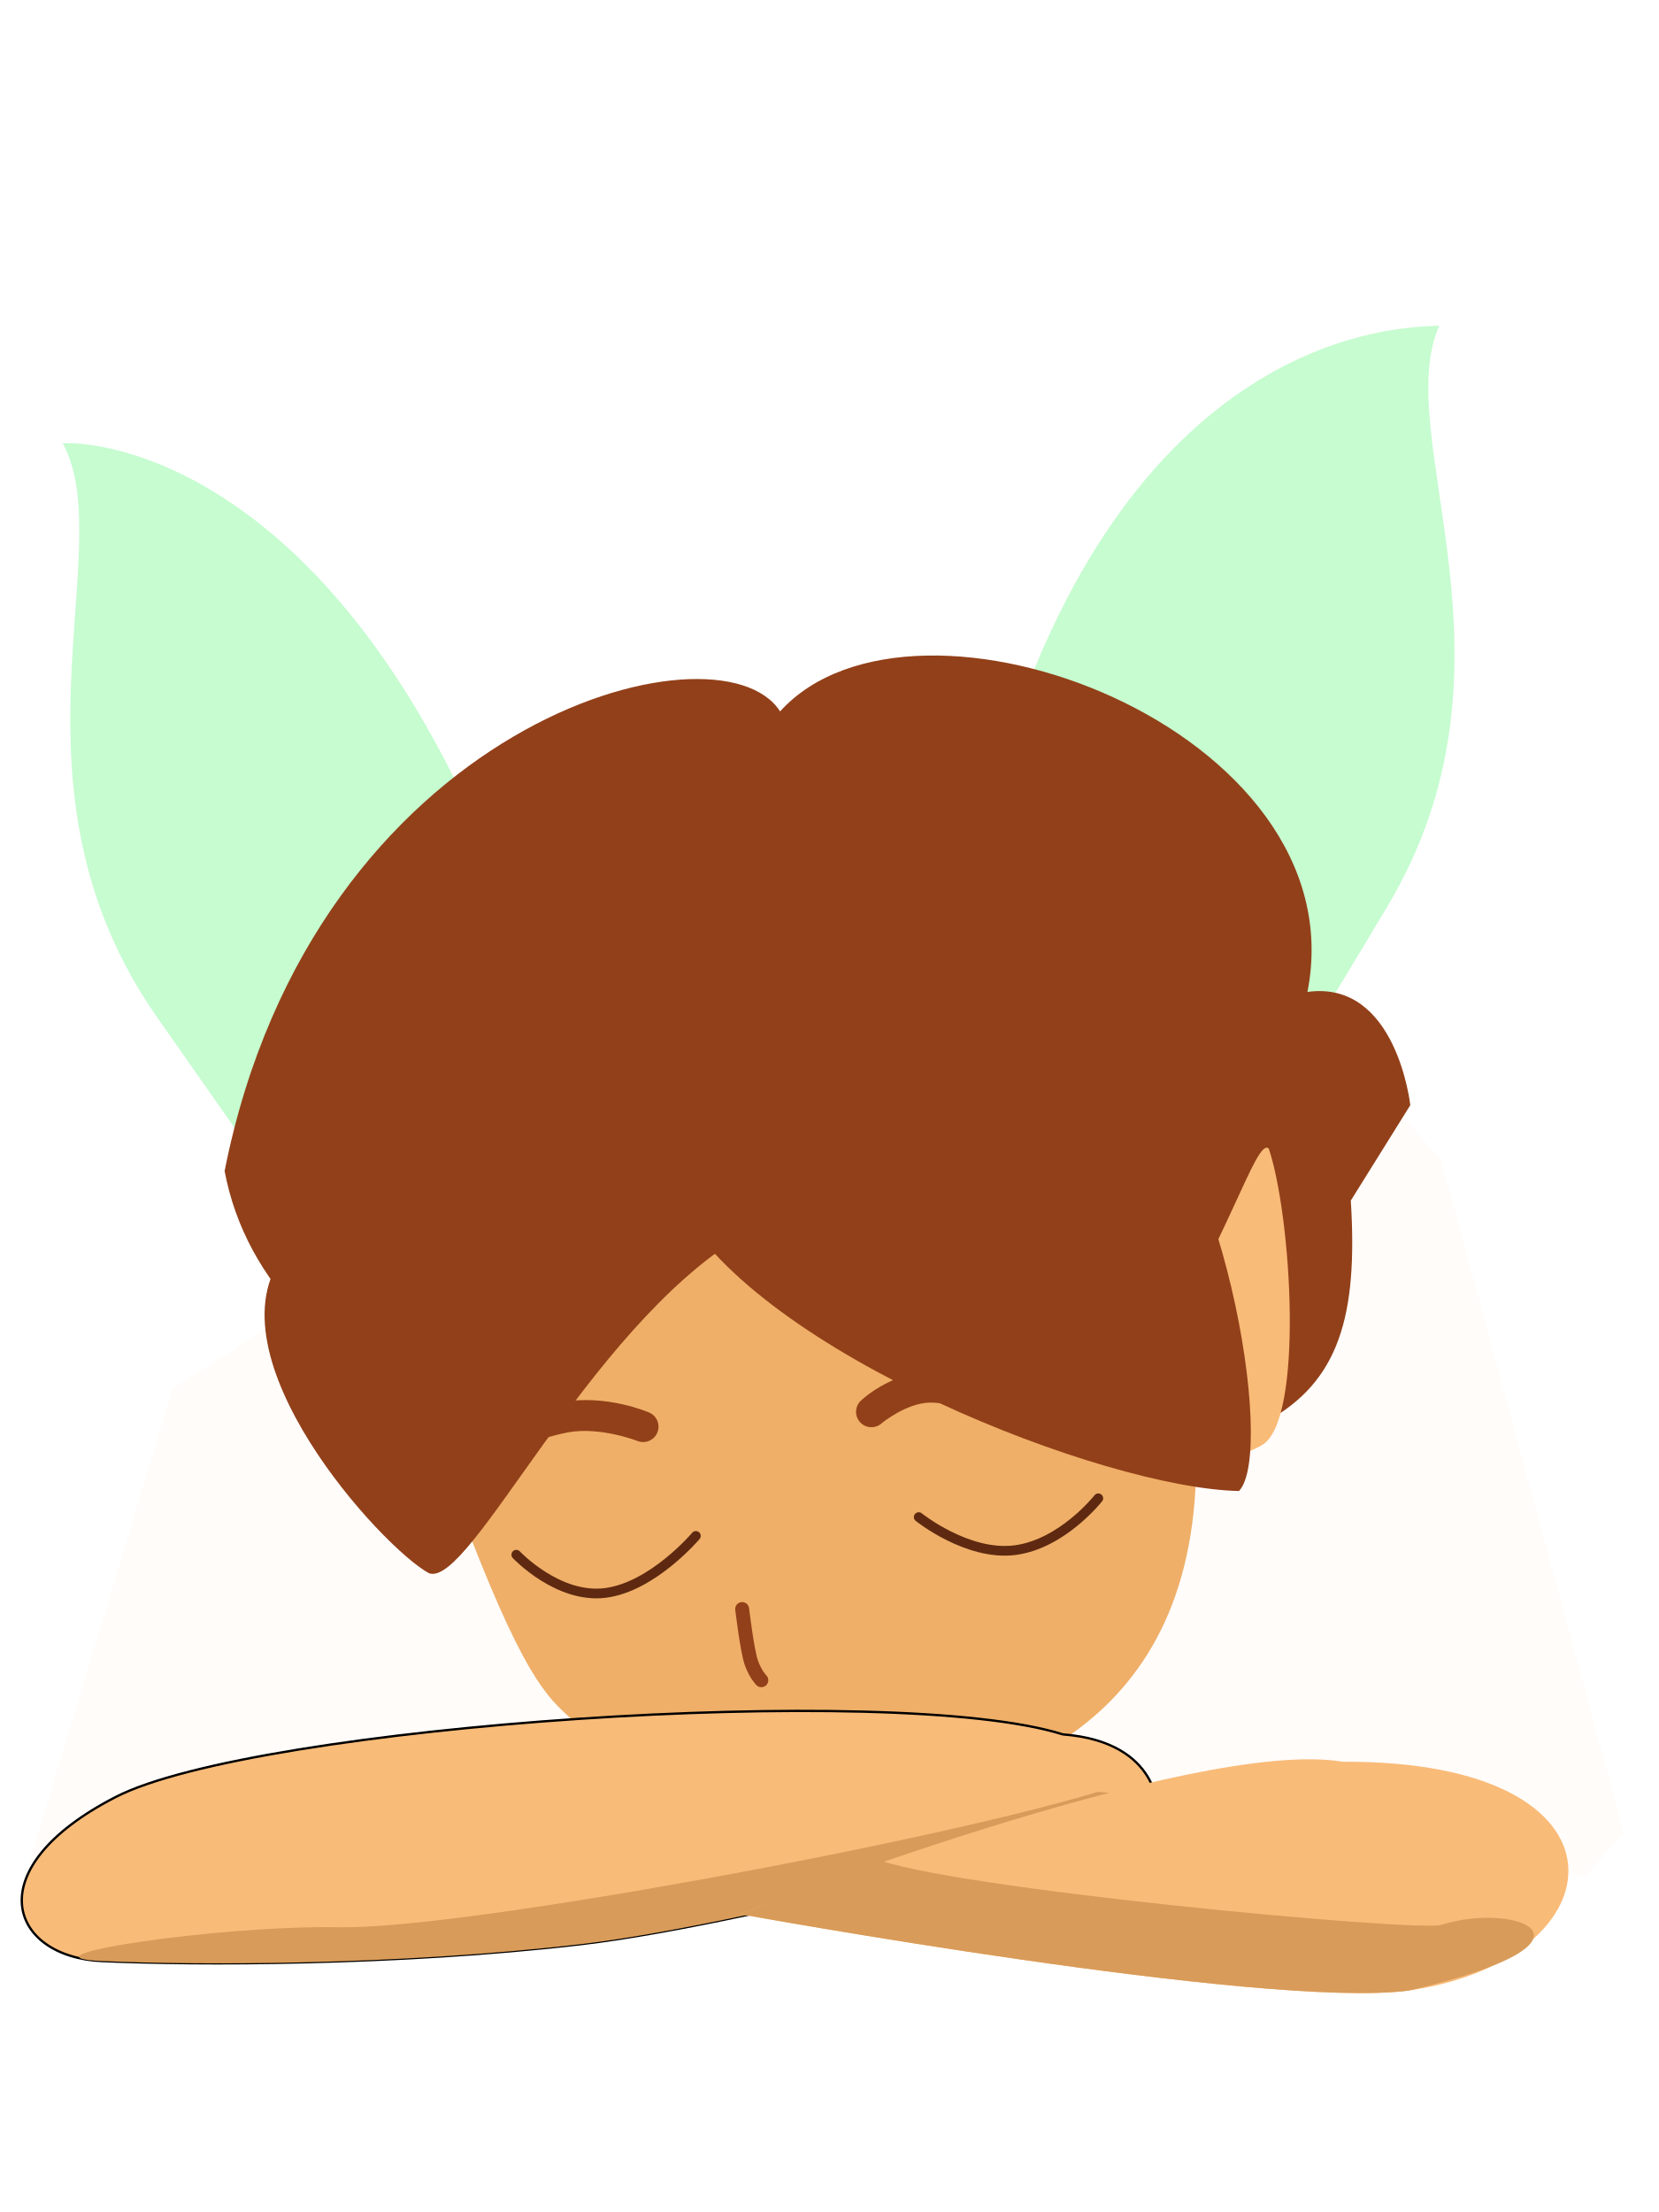
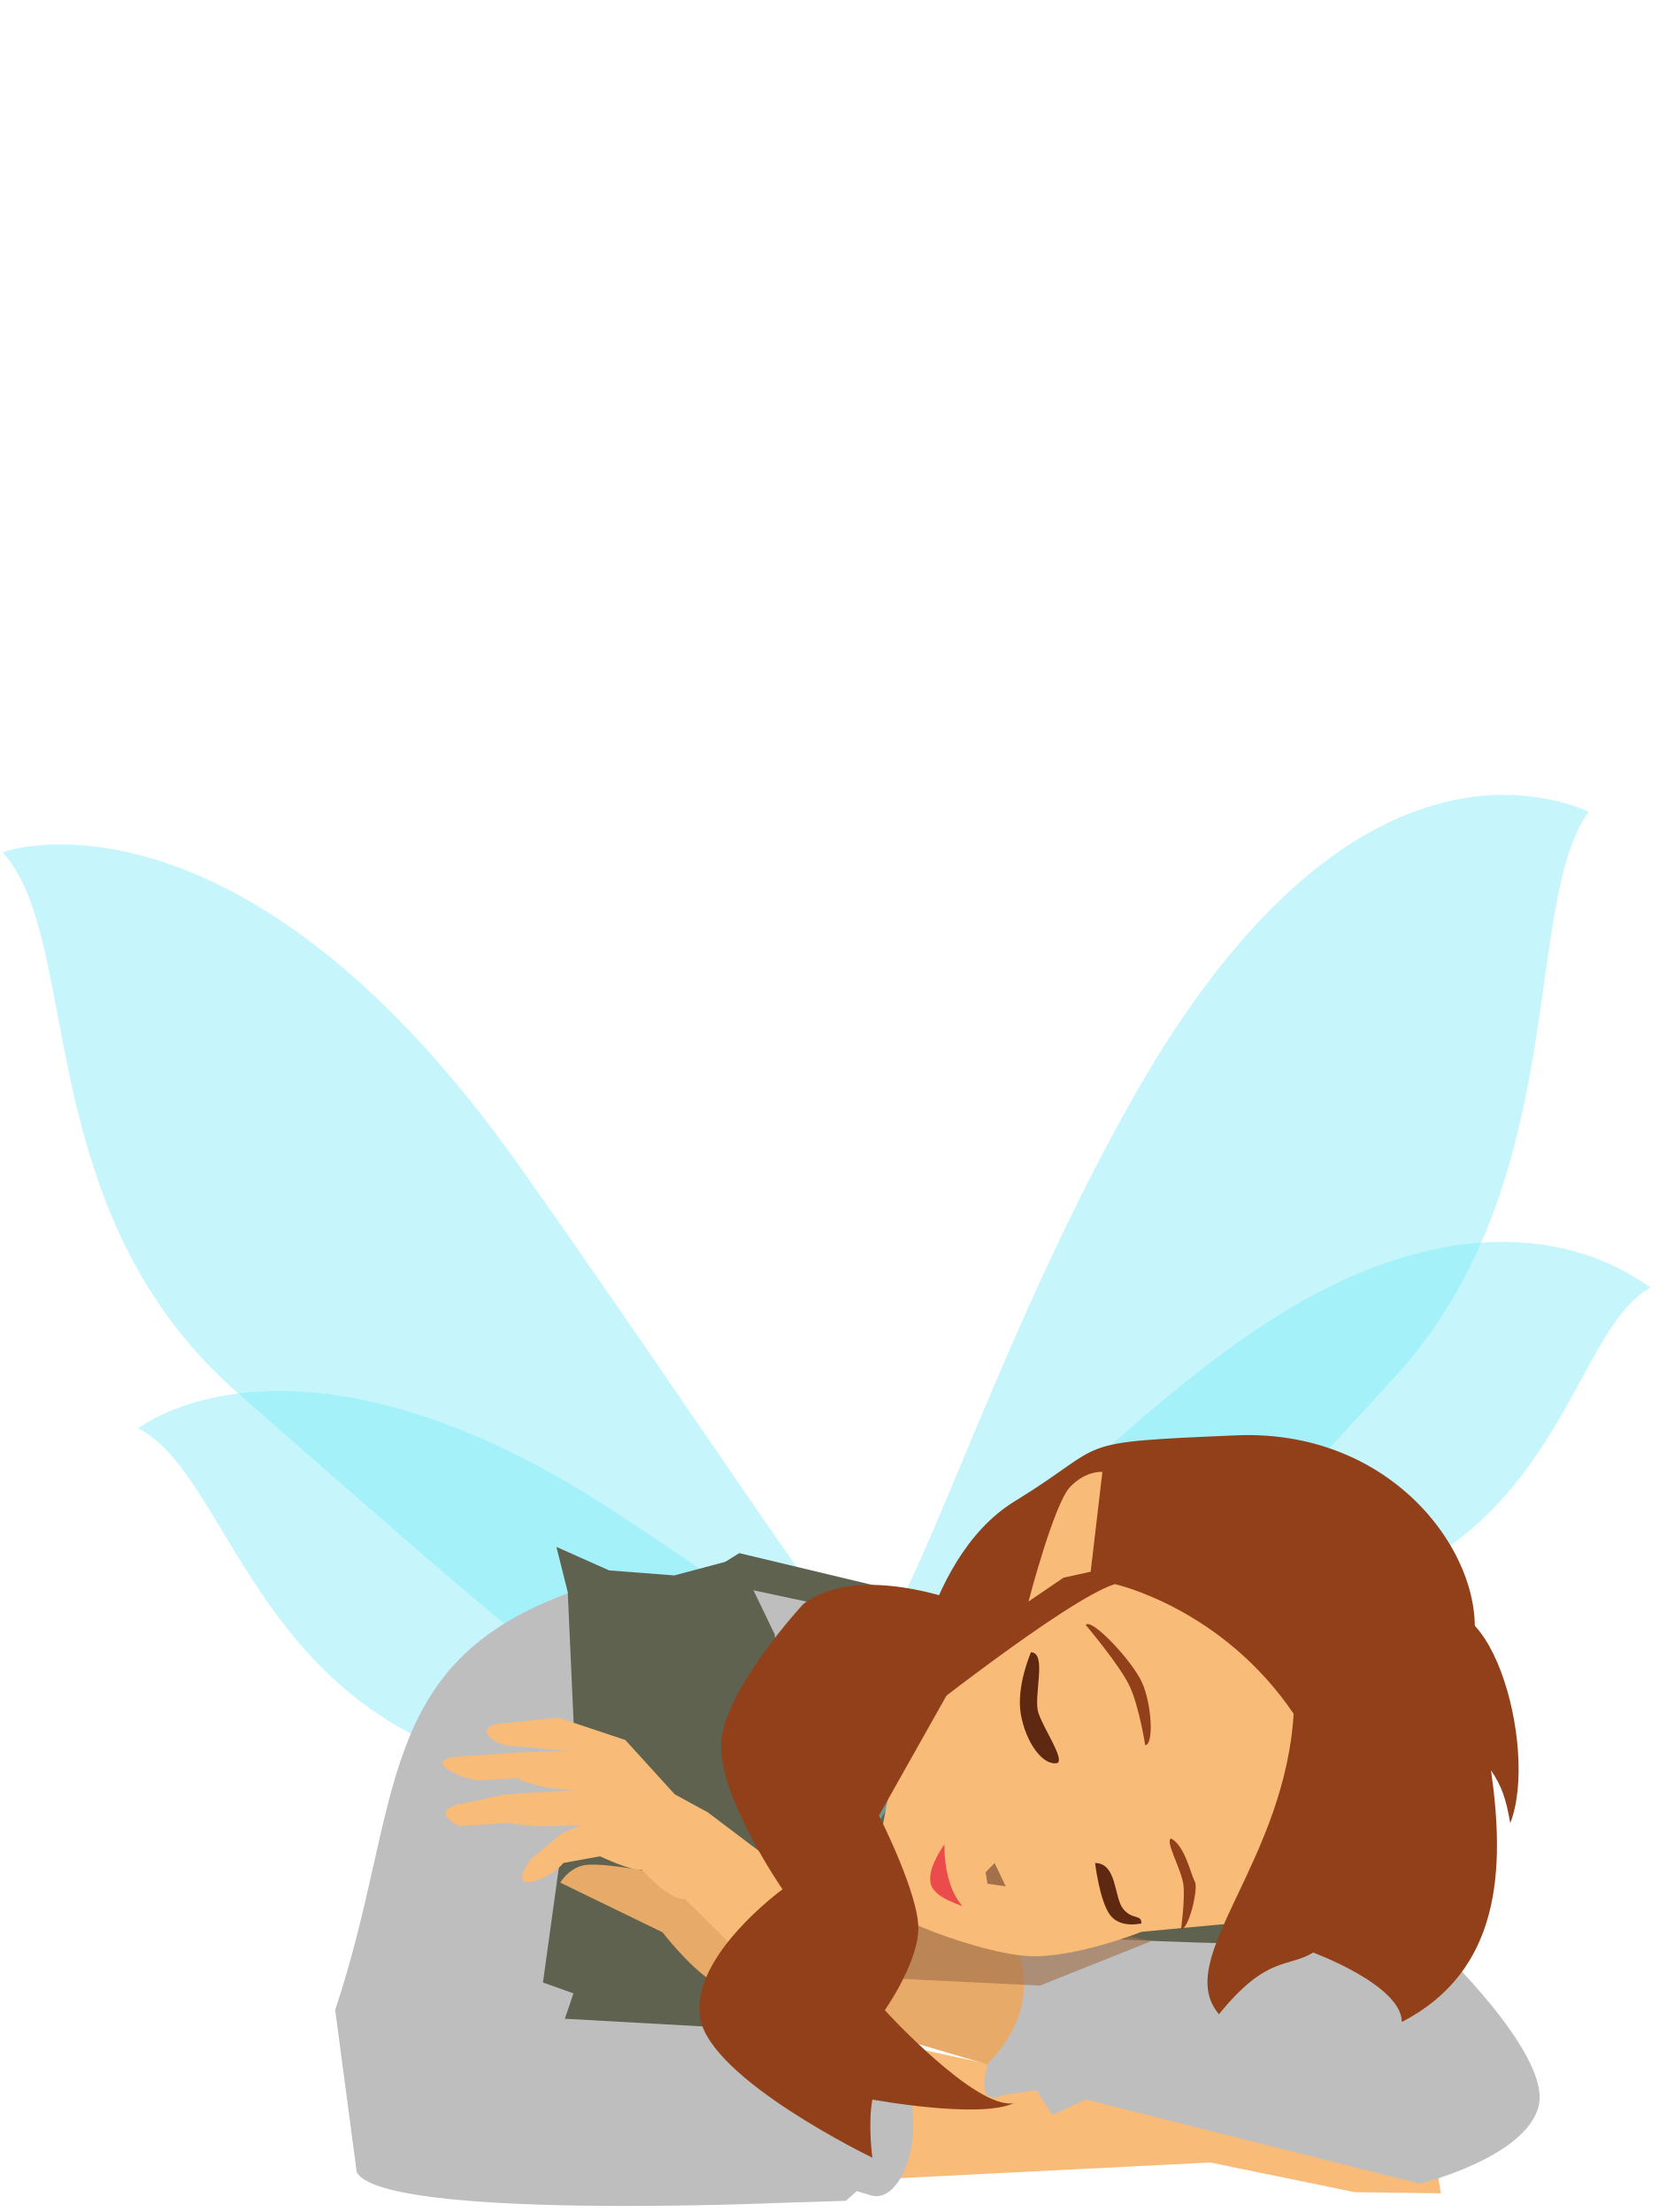
- <svg xmlns="http://www.w3.org/2000/svg" width="600" height="800" version="1.1" viewBox="0 0 158.8 211.7">
-   <path d="m6.478 42.4c-0.305 0.005-0.465 0.027-0.465 0.027 5.499 10.21-6.437 32.89 9.064 54.99 13.31 18.99 22.71 32.62 29.63 39.84l8.296-3.906 11.54-4.884c-4.395-10.55-9.368-25.57-16.73-44.22-15.88-40.2-38.39-41.88-41.33-41.84z" fill="#78f991" fill-opacity=".418" stroke-width=".202" />
-   <path d="m137.3 31.18c-2.942 0.181-28.54 0.146-41.37 41.42-6.467 20.8-8.223 40.56-10.89 51.42l4.675 1.204 15.34 3.185c6.492-7.539 15.23-20.63 27.78-41.72 13.81-23.2 0.209-44.92 4.93-55.52 0 0-0.162-0.01-0.466 0.008z" fill="#78f991" fill-opacity=".418" stroke-width=".202" />
-   <path d="m2.798 178.3 13.74-45.4 32.75-21.15 56.18-2.443 25.72-5.824 6.738 7.459 17.52 64.5-3.684 4.129-40.92-6.02z" fill="#fffcfa" />
+ <svg xmlns="http://www.w3.org/2000/svg" width="600" height="800" version="1.1" viewBox="0 0 159 212">
  <g fill="none" stroke-linecap="round" stroke-linejoin="round">
-     <circle r="0" stroke="#c53822" stroke-width="2.257" style="paint-order:stroke markers fill" />
+     <circle r="0" stroke="#c53822" stroke-width="2.26" style="paint-order:stroke markers fill" />
    <g stroke="#924019">
-       <circle r="0" stroke-width="1.288" style="paint-order:stroke markers fill" />
-       <circle transform="scale(1,-1)" r="0" stroke-width="3.595" style="paint-order:stroke markers fill" />
-       <circle transform="scale(1,-1)" r="0" stroke-width="3.595" style="paint-order:stroke markers fill" />
+       <circle r="0" stroke-width="1.29" style="paint-order:stroke markers fill" />
+       <circle transform="scale(1,-1)" r="0" stroke-width="3.6" style="paint-order:stroke markers fill" />
+       <circle transform="scale(1,-1)" r="0" stroke-width="3.6" style="paint-order:stroke markers fill" />
    </g>
-     <circle transform="scale(1,-1)" r="0" stroke="#4d4320" stroke-width="4.378" style="paint-order:stroke markers fill" />
+     <circle transform="scale(1,-1)" r="0" stroke="#4d4320" stroke-width="4.38" style="paint-order:stroke markers fill" />
    <circle transform="scale(1,-1)" r="0" stroke="#4d4320" stroke-width="3.52" style="paint-order:stroke markers fill" />
  </g>
-   <path d="m129.3 114.9c1.371 22.05-7.155 25.28-47.74 27.47-25.61 1.378-56-8.588-60.06-30.3 8.551-43 47.34-53.16 53.17-43.99 12.9-14.24 55.41 1.732 50.48 26.85 8.538-1.172 9.844 10.84 9.844 10.84z" fill="#924019" stroke-width=".896" style="paint-order:stroke markers fill" />
-   <path d="m109.1 132.1c8.395-12.88 11.11-23.33 12.35-22.17 2.199 6.558 3.381 26.16-0.686 28.4-4.066 2.248-8.14 1.646-8.14 1.646" fill="#f9bb78" stroke-width=".896" />
-   <path d="m44.8 146.5c5.963 15.43 7.99 16.17 10.39 18.5 2.836 2.757 24.66 8.54 29.88 7.627 17.92-3.133 33.63-13.32 28.42-44.03-5.549-32.73-24.44-37.44-51.57-30.25-18.63 4.941-26.51 12.57-17.13 48.15z" fill="#efaf68" stroke-width=".896" style="paint-order:stroke markers fill" />
-   <g fill="#924019">
-     <path d="m41.11 150.6c-4.564-2.432-21.41-20.99-13.87-30.62 7.546-9.637 20.8-22.68 31.52-25.17 10.73-2.488 12.12 23.53 12.12 23.53-14.74 8.996-25.79 33.47-29.77 32.25z" stroke-width=".896" />
-     <path d="m118.6 142.7c3.578-3.733-1.597-34.41-11.77-41.21-10.17-6.804-30.16-7.955-41.14-6.976-10.97 0.981-0.741 20.75-0.741 20.75 7.704 14.26 40.72 27.18 53.64 27.44z" stroke-width=".896" />
-     <path d="m53.82 134.2c-4.011 0.746-9.044 3.118-9.044 3.118a1.47 1.47 0 0 0-0.719 1.951 1.47 1.47 0 0 0 1.951 0.719s5.046-2.281 8.349-2.896c3.073-0.572 6.641 0.813 6.641 0.813a1.47 1.47 0 0 0 1.922-0.796 1.47 1.47 0 0 0-0.796-1.922s-4.064-1.775-8.305-0.987z" color="#000000" color-rendering="auto" dominant-baseline="auto" image-rendering="auto" shape-rendering="auto" solid-color="#000000" stop-color="#000000" stroke-width=".734" style="font-feature-settings:normal;font-variant-alternates:normal;font-variant-caps:normal;font-variant-east-asian:normal;font-variant-ligatures:normal;font-variant-numeric:normal;font-variant-position:normal;font-variation-settings:normal;inline-size:0;isolation:auto;mix-blend-mode:normal;shape-margin:0;shape-padding:0;text-decoration-color:#000000;text-decoration-line:none;text-decoration-style:solid;text-indent:0;text-orientation:mixed;text-transform:none;white-space:normal" />
-     <path d="m88.94 131.3c-3.743 0.087-6.51 2.732-6.51 2.732a1.47 1.47 0 0 0-0.111 2.076 1.47 1.47 0 0 0 2.078 0.109s2.313-1.924 4.612-1.978c1.167-0.027 2.807 0.397 4.089 0.863 1.282 0.466 2.194 0.932 2.194 0.932a1.47 1.47 0 0 0 1.979-0.639 1.47 1.47 0 0 0-0.64-1.979s-1.072-0.548-2.528-1.078c-1.456-0.53-3.309-1.083-5.163-1.04z" color="#000000" color-rendering="auto" dominant-baseline="auto" image-rendering="auto" shape-rendering="auto" solid-color="#000000" stop-color="#000000" stroke-width=".734" style="font-feature-settings:normal;font-variant-alternates:normal;font-variant-caps:normal;font-variant-east-asian:normal;font-variant-ligatures:normal;font-variant-numeric:normal;font-variant-position:normal;font-variation-settings:normal;inline-size:0;isolation:auto;mix-blend-mode:normal;shape-margin:0;shape-padding:0;text-decoration-color:#000000;text-decoration-line:none;text-decoration-style:solid;text-indent:0;text-orientation:mixed;text-transform:none;white-space:normal" />
+   <g transform="matrix(.594 0 0 .594 46.2 84.7)">
+     <path d="m178-11.9c-3.96-1.36-37.7-16-73 46.5-17.8 31.5-28.9 63.9-37.2 80.7l5.64 4.69 18.8 14.1c11.9-9.05 29.3-26.2 55.2-54.7 28.5-31.4 20.2-75.8 31.1-91 0 0-0.209-0.109-0.619-0.25z" fill="#78ebf9" fill-opacity=".418" stroke-width=".319" />
+     <path d="m-76.6-5.29c-0.473 0.148-0.714 0.259-0.714 0.259 13 14.4 4.19 57.7 37.9 87.2 29 25.4 49.5 43.7 63.4 52.6l11.2-10.3 22.5-4.55c-11.4-15.5-32.3-47.1-51.9-74.7-42.2-59.5-78-51.9-82.5-50.5z" fill="#78ebf9" fill-opacity=".418" stroke-width=".338" />
+     <g>
+       <path d="m2.07 191 1.33-59.2 38.1-23.8 33.9 8.11 53.7 62.8z" fill="#5f624e" />
+       <path d="m64.3 209 53.2-2.68 23.3 4.79 13.9 0.182-0.706-4.32-30.3-7.42-61.3-13.3z" fill="#f9bb78" />
+       <path d="m86.6 192-35.2-10.4s-10.5-1.96-14.3-4.51c-3.87-2.54-7.98-7.91-7.98-7.91l-16.5-8.01s1.11-2.01 3.42-2.72 10.1 0.797 10.1 0.797l18.9-1.89 15.9 8.15 29.5 5.84z" fill="#e8aa68" />
+       <path d="m84.2 168c8.55 12.4-2.51 22.2-2.51 22.2-2.4 7.87 2.41 5.21 2.41 5.21l5.33-0.751 2.59 3.99 5.38-2.5 53.9 13.6s17.2-4.22 19.2-12.6c1.95-8.39-16.5-25.8-16.5-25.8s-62.9 0.176-69.8-3.31z" fill="#bebebe" />
+     </g>
+     <path d="m-55 87.5c-0.326 0.237-0.483 0.383-0.483 0.383 13.7 6.86 18.1 40.5 51.6 52.6 28.8 10.4 49.4 18 62.4 20.6l6-10.5 8.77-14.1c-12.8-8.07-29.6-20.5-51.8-35.1-47.8-31.4-73.4-16.1-76.5-13.8z" fill="#78ebf9" fill-opacity=".418" stroke-width=".267" />
+     <path d="m188 64.8c-2.82-1.86-26.2-19.5-66.4 9.43-20.2 14.6-35.5 31.5-45.4 39.6l3.45 4.32 11.9 13.5c11.1-2.43 28.2-8.41 54.2-19.1 28.6-11.7 31.1-41 42.8-47.4 0 0-0.141-0.121-0.432-0.313z" fill="#78ebf9" fill-opacity=".418" stroke-width=".232" />
+     <g>
+       <path d="m43.8 114-27.4-0.398c-34.5 11.3-28.9 34.7-40.1 68.1l3.48 26.2c4.36 7.76 68.4 4.93 68.4 4.93l10.5-0.323 1.79-1.57 2.49 0.747c6.5 1.34 11-18.2-0.201-25.8l-49.4-2.76 1.39-4.09-4.92-1.76 3.25-23.5 48.4 5.21-1.8-41.6z" fill="#bebebe" />
+       <path d="m12 107 1.83 7.31 0.986 21.9-2.05 5.98 11 6.46 25.3 11.2-1.83-38.7-5.92-12.3-10.3 2.75-10.5-0.809z" fill="#5f624e" />
+       <path d="m13.1 158c-1.55 2.2-9.82 6.01-5.28-0.577l5.08-4.24 3.31-1.41s-7.27 0.842-11.8-0.268l-8.16 0.541c-5.65-3.13 1.74-3.85 1.74-3.85l5.49-1.24 11.6-0.726s-5.46 0.083-9.38-1.92l-6.18 0.353c-3.68-0.378-9.55-3.53-2.8-3.88l9.63-0.652 7.39-0.195-8.01-0.747c-4.1 0.094-7.64-3.44-2.18-3.73l8.76-0.912 10.8 3.6 7.98 8.77 5.32 2.9 14.3 10.8 0.095 8.1s1.24 9.26-5.76 7.29l-12.3-12.2c-2.51 0.318-6.91-4.7-6.91-4.7-1.66 0.26-6.79-2.19-6.79-2.19z" fill="#f9bb78" />
+     </g>
+     <path d="m49.6 158 58.4 12.6-18 7.18-31.2-1.52z" fill="#a2704b" fill-opacity=".626" />
+     <g>
+       <path d="m129 167-22.6 2.1s-10.9 4.36-18.4 3.91c-7.55-0.453-24.2-6.64-24.4-9.34-0.195-6.5 2.26-22.6 6.46-29l11-13.6 23.6-15.9s35.7 0.579 40.8 23.8c5.1 23.2-16.4 38-16.4 38z" fill="#f9bb78" />
+       <path d="m82.7 158 1.8 3.77-2.95-0.426-0.307-1.84z" fill="#a2704b" />
+       <path d="m74.6 155c0 4.36 1.04 7.83 2.91 9.96-3.23-1.16-5.2-2.32-5.2-4.29-0.133-2.37 2.29-5.68 2.29-5.68z" fill="#ec4b4b" />
+       <path d="m88.6 124c2.63 0.138 0.289 7.16 1.17 9.79 0.885 2.64 4.17 7.33 3.09 8.07-2.34 0.563-5.1-3.27-5.92-7.81-0.814-4.54 1.65-10.1 1.65-10.1z" fill="#5e2910" />
+       <path d="m98.9 158c3.57 0 3.05 5.56 4.54 7.4 1.49 1.84 2.95 0.801 2.95 2.34 0 0-3.41 0.892-5.08-1.38-1.67-2.27-2.4-8.36-2.4-8.36z" fill="#5e2910" />
+     </g>
+     <g fill="#924019">
+       <path d="m115 161c0.647 1.12-1.05 7.94-2.22 7.66 0 0 0.641-4.57 0.395-7.04-0.246-2.47-3.08-7.25-1.98-7.57 2.26 1.24 3.16 5.82 3.81 6.95z" />
+       <path d="m107 139s-0.966-6.24-2.53-9.57c-1.56-3.32-7.06-9.83-7.06-9.83 0.859-1.28 7.61 5.86 9.14 9.42s1.84 9.9 0.45 9.98z" />
+       <path d="m131 134c-11.6-17.2-28.9-21-28.9-21-7.85 2.46-34 23.3-34 23.3s2.27-27.2 17.9-36.7c15.6-9.56 8.25-9.44 35.6-10.6 27.4-1.2 42.5 22.7 37.7 36.4z" />
+     </g>
+     <g>
+       <path d="m98.2 111 1.89-16.1s-2.58-0.296-5.2 2.41c-2.62 2.71-6.72 18.5-6.72 18.5l5.65-3.85z" fill="#f9bb78" />
+       <path d="m80.3 117s-18.9-8.19-28.5-0.751c0 0-12.6 13.6-13.2 22.2-0.622 8.59 9.88 23.8 9.88 23.8s-14.9 10.8-13.3 20.7c1.59 9.96 27.8 22.6 27.8 22.6s-0.754-5.33 0-9.38c0 0 17.3 3.18 22.8 0.577-6.11 1.1-20.8-15-20.8-15s5.24-7.39 5.41-13c0.174-5.58-6.35-18.4-6.35-18.4l11.2-19.9z" fill="#924019" />
+       <path d="m131 133c-1.1 24.9-19.8 40.4-12.1 49.4 7.77-9.58 11.1-7.45 15.2-9.95 0 0 14.3 5.25 14.3 11.2 15.9-8.21 16.7-24.4 14.4-40.6 1.74 2.61 2.38 4.47 3.1 8.52 4.75-12.2-3.72-42.2-15.1-32.5z" fill="#924019" />
+     </g>
  </g>
-   <g fill="none" stroke-linecap="round">
-     <path d="m87.94 145.2s4.656 3.744 9.201 3.166c4.545-0.578 7.988-4.966 7.988-4.966" stroke="#5e2910" stroke-width=".928" />
-     <path d="m49.42 148.8s3.98 4.237 8.525 3.659c4.545-0.578 8.664-5.459 8.664-5.459" stroke="#5e2910" stroke-width=".928" />
-     <path d="m71.04 154s0.481 4.038 0.884 5.158 0.952 1.658 0.952 1.658" stroke="#924019" stroke-width="1.332" />
-   </g>
-   <path d="m9.761 187.7c-8.84-0.401-12.03-8.852 1.319-15.71 13.35-6.857 74.46-11.08 90.65-5.993 9.474 0.739 9.101 7.487 9.101 7.487s-37.48 10.52-55.2 12.59c-17.73 2.068-37.03 2.023-45.87 1.622z" fill="#f9bb78" stroke="#000" stroke-width=".222px" />
-   <path d="m9.761 187.7c-8.84-0.401 11.12-3.456 22.75-3.239 11.63 0.217 56.38-8.061 72.57-12.96 9.474 0.739 5.749 1.984 5.749 1.984s-37.48 10.52-55.2 12.59c-17.73 2.068-37.03 2.023-45.87 1.622z" fill="#d89b59" />
-   <path d="m70.8 183.2s43.46-17 57.73-14.58c28.74-0.155 26.66 18.95 6.307 21.9-13.79 1.819-64.04-7.326-64.04-7.326z" fill="#f9bb78" />
-   <path d="m70.8 183.2c5.346-1.979 12.73-5.398 12.73-5.398 6.787 2.942 52.25 7.128 54.42 6.434 7.171-2.296 17.13 1.577-3.106 6.289-13.79 1.819-64.04-7.326-64.04-7.326z" fill="#d89b59" />
</svg>
